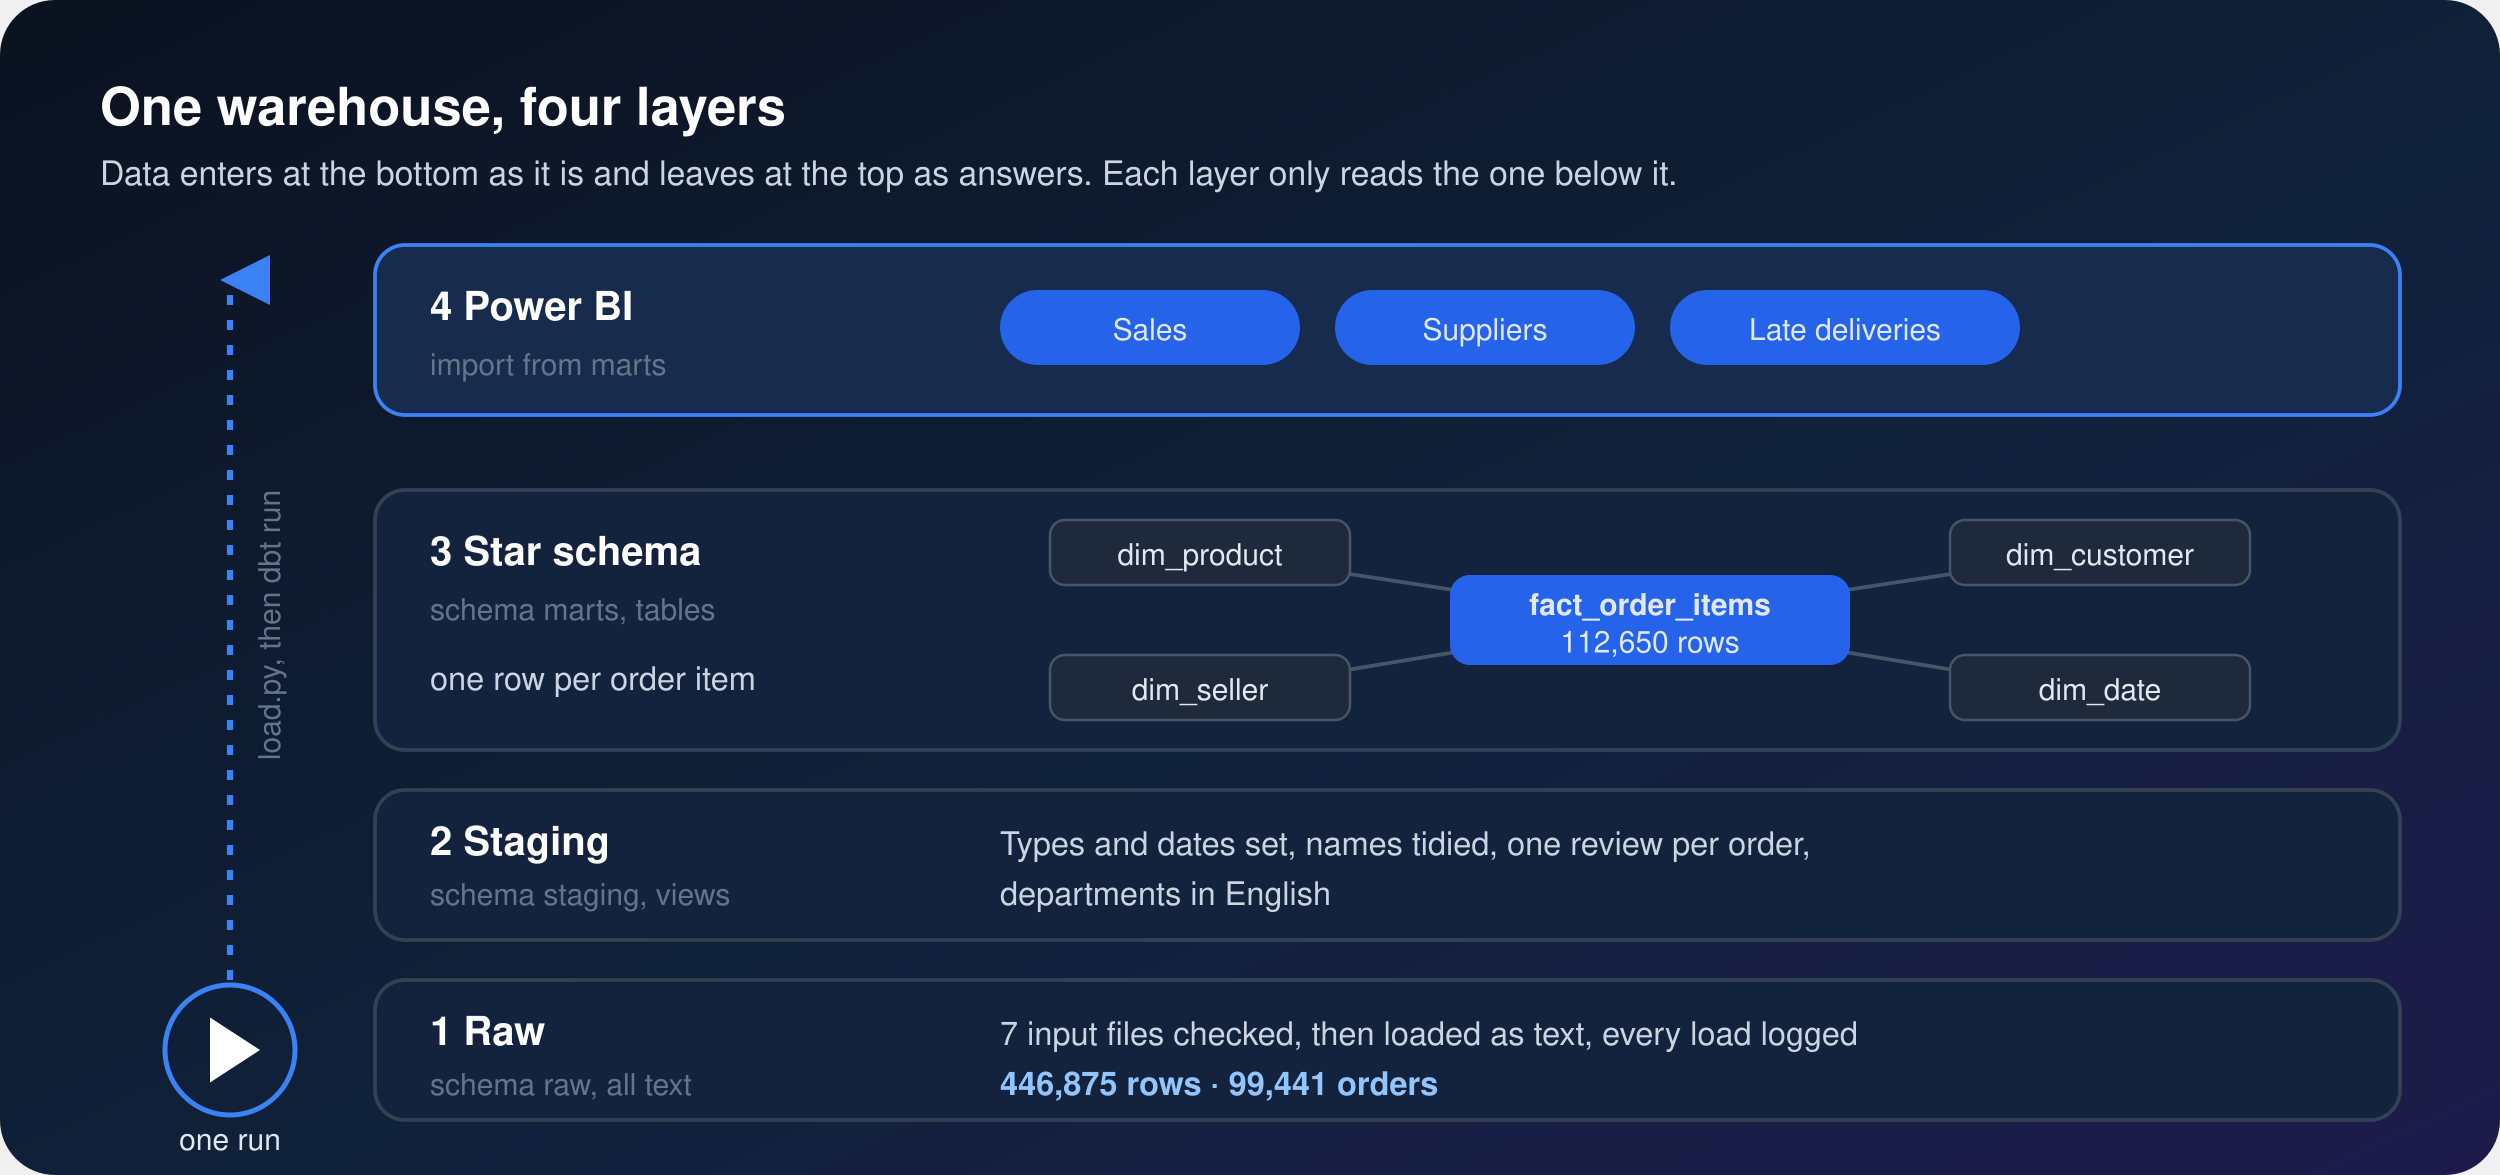
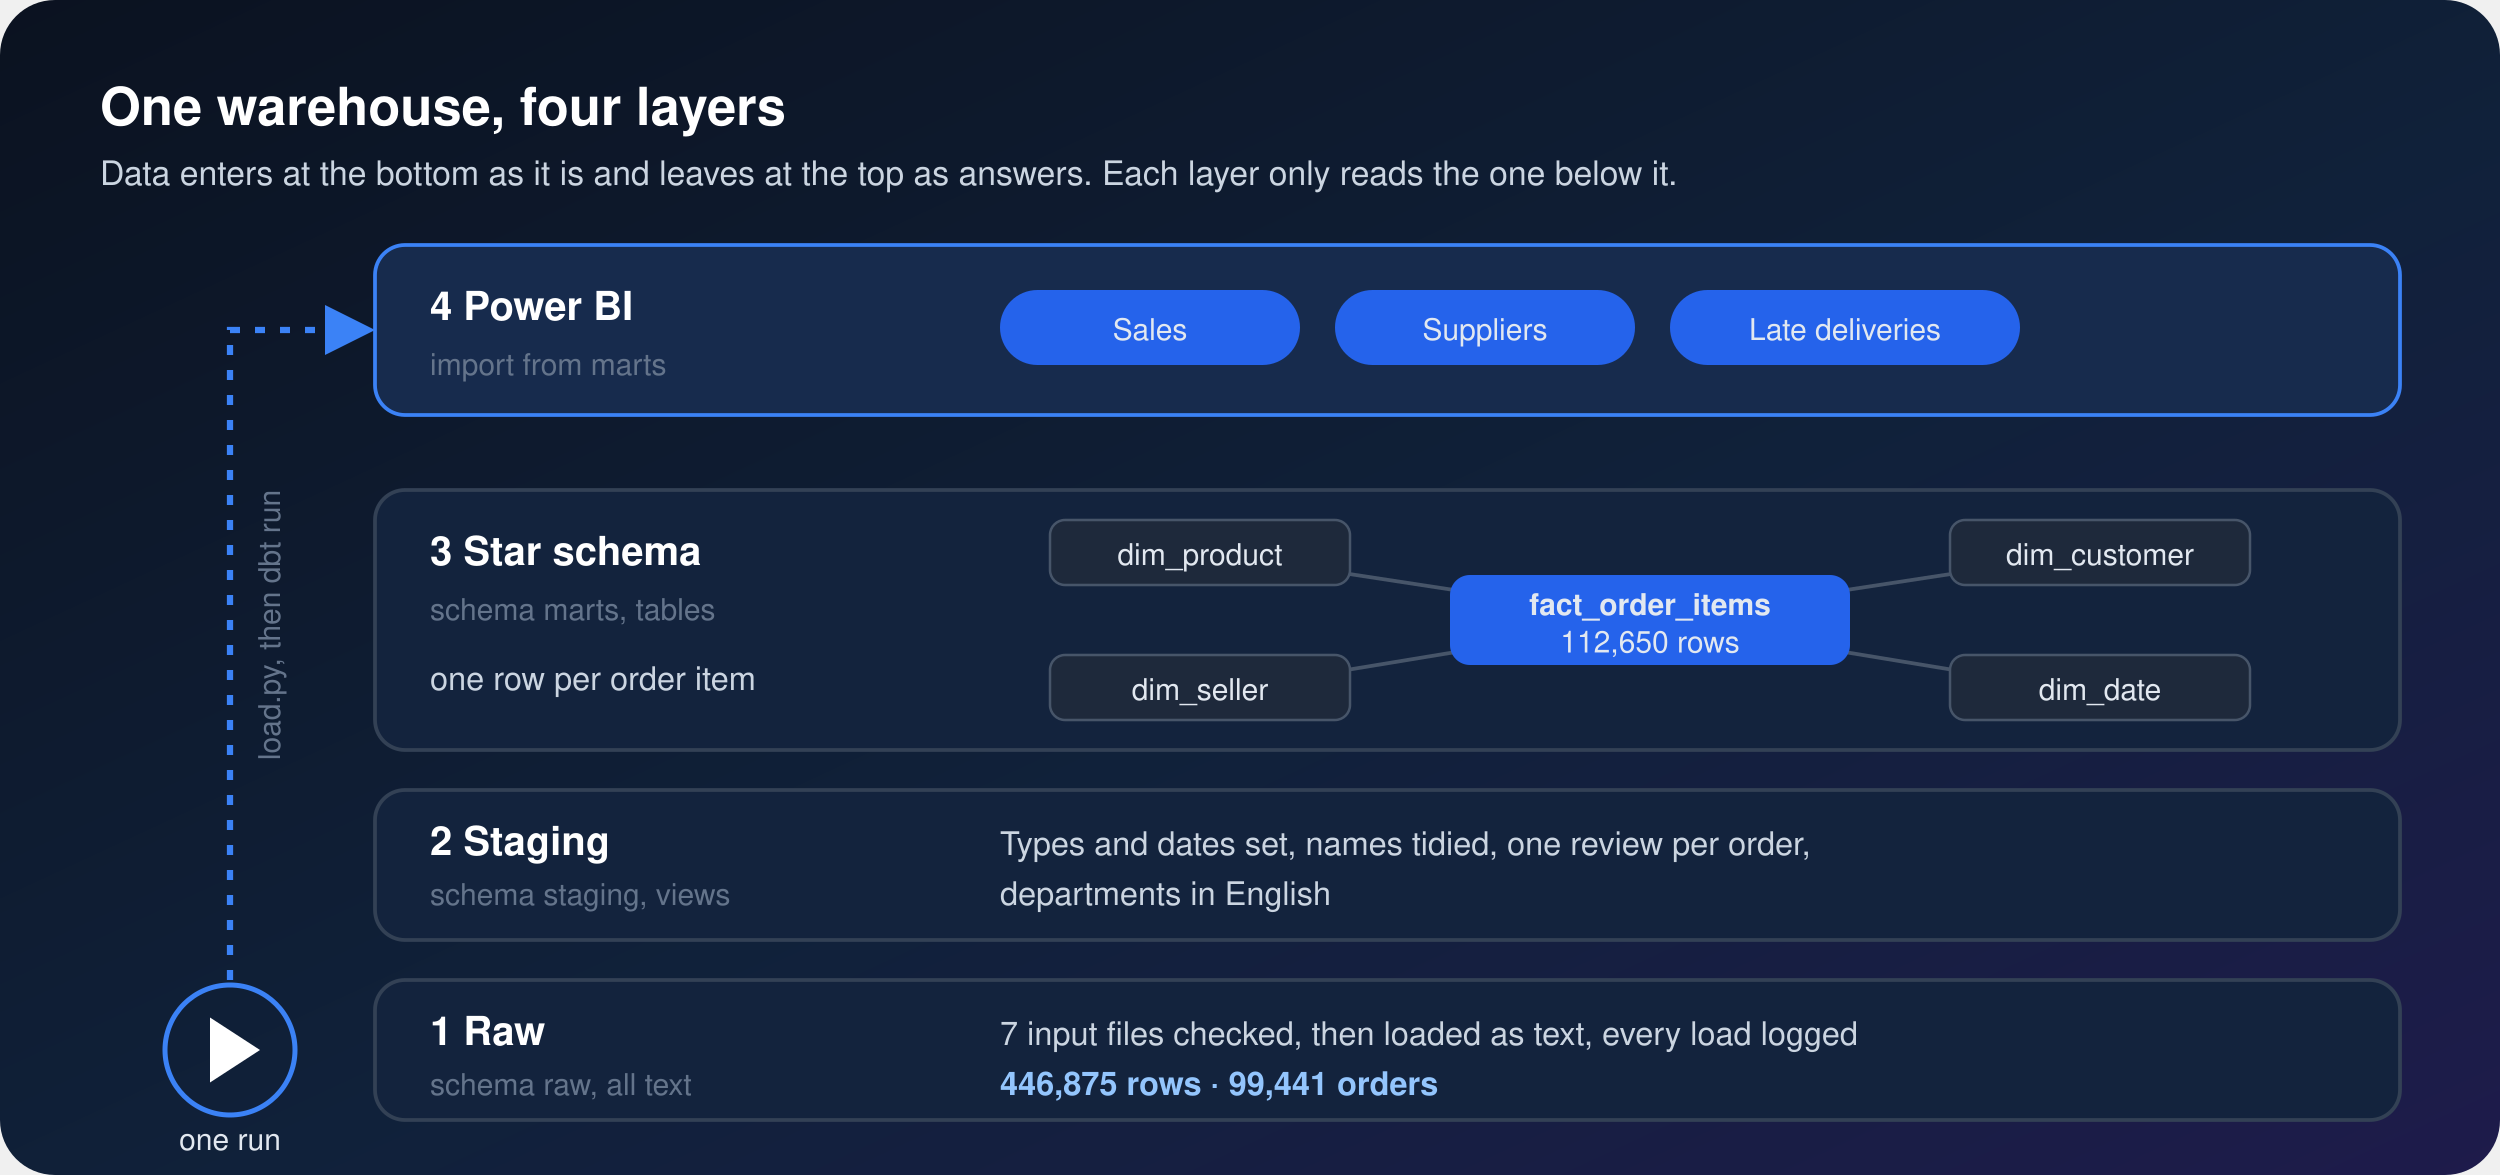
<svg xmlns="http://www.w3.org/2000/svg" viewBox="0 0 1000 470" width="1000" height="470" role="img" aria-label="The warehouse in four layers, built from the bottom up in one run: 7 input files with 446,875 rows load as text; 6 staging views clean them; a star schema of one order-item fact (112,650 rows) and four dimensions; then the Power BI pages for sales, suppliers and late deliveries.">
  <defs>
    <linearGradient id="bg" x1="0" y1="0" x2="1" y2="1">
      <stop offset="0" stop-color="#0B1220" />
      <stop offset="0.55" stop-color="#10213A" />
      <stop offset="1" stop-color="#1E1B4B" />
    </linearGradient>
-     <marker id="up" viewBox="0 0 10 10" refX="5" refY="2" markerWidth="8" markerHeight="8" orient="auto-start-reverse">
-       <path d="M0 10 L5 0 L10 10 Z" fill="#3B82F6" />
+     <marker id="head" viewBox="0 0 10 10" refX="10" refY="5" markerWidth="8" markerHeight="8" orient="auto">
+       <path d="M0 0 L10 5 L0 10 Z" fill="#3B82F6" />
    </marker>
  </defs>
  <style>
    text { font-family: "Segoe UI", -apple-system, Helvetica, Arial, sans-serif; }
    .title { font-size: 21px; font-weight: 700; fill: #FFFFFF; }
    .sub { font-size: 13.5px; fill: #CBD5E1; }
    .layer { font-size: 16px; font-weight: 700; fill: #FFFFFF; }
    .where { font-size: 12px; fill: #64748B; }
    .note { font-size: 13px; fill: #CBD5E1; }
    .count { font-size: 13px; font-weight: 700; fill: #93C5FD; }
    .chip { font-size: 12px; fill: #E2E8F0; }
    .floor { fill: #13233D; stroke: #334155; stroke-width: 1.5; }
    .top { fill: #172B4D; stroke: #3B82F6; stroke-width: 1.5; }
    .flow { stroke: #3B82F6; stroke-width: 2.5; stroke-dasharray: 4 6; animation: rise 1.6s linear infinite; }
    @keyframes rise { to { stroke-dashoffset: 20; } }
  </style>
  <rect width="1000" height="470" rx="22" fill="url(#bg)" />
  <text x="40" y="50" class="title">One warehouse, four layers</text>
  <text x="40" y="74" class="sub">Data enters at the bottom as it is and leaves at the top as answers. Each layer only reads the one below it.</text>
  <circle cx="92" cy="420" r="26" fill="none" stroke="#3B82F6" stroke-width="2" />
  <path d="M84 407 L104 420 L84 433 Z" fill="#FFFFFF" />
  <text x="92" y="460" class="chip" text-anchor="middle">one run</text>
-   <line x1="92" y1="392" x2="92" y2="112" class="flow" marker-end="url(#up)" />
+   <path d="M92 392 V132 H150" class="flow" fill="none" marker-end="url(#head)" />
  <text x="112" y="250" class="where" transform="rotate(-90 112 250)" text-anchor="middle">load.py, then dbt run</text>
  <rect class="top" x="150" y="98" width="810" height="68" rx="12" />
  <text x="172" y="128" class="layer">4  Power BI</text>
  <text x="172" y="150" class="where">import from marts</text>
  <rect x="400" y="116" width="120" height="30" rx="15" fill="#2563EB" />
  <text x="460" y="136" class="chip" text-anchor="middle">Sales</text>
  <rect x="534" y="116" width="120" height="30" rx="15" fill="#2563EB" />
  <text x="594" y="136" class="chip" text-anchor="middle">Suppliers</text>
  <rect x="668" y="116" width="140" height="30" rx="15" fill="#2563EB" />
  <text x="738" y="136" class="chip" text-anchor="middle">Late deliveries</text>
  <rect class="floor" x="150" y="196" width="810" height="104" rx="12" />
  <text x="172" y="226" class="layer">3  Star schema</text>
  <text x="172" y="248" class="where">schema marts, tables</text>
  <text x="172" y="276" class="note">one row per order item</text>
  <g stroke="#475569" stroke-width="1.5">
    <line x1="660" y1="248" x2="490" y2="222" />
    <line x1="660" y1="248" x2="490" y2="276" />
    <line x1="660" y1="248" x2="830" y2="222" />
    <line x1="660" y1="248" x2="830" y2="276" />
  </g>
  <rect x="580" y="230" width="160" height="36" rx="8" fill="#2563EB" />
  <text x="660" y="246" class="chip" text-anchor="middle" font-weight="700">fact_order_items</text>
  <text x="660" y="261" class="chip" text-anchor="middle">112,650 rows</text>
  <g class="chip" text-anchor="middle">
    <rect x="420" y="208" width="120" height="26" rx="6" fill="#1E293B" stroke="#475569" />
    <text x="480" y="226">dim_product</text>
    <rect x="420" y="262" width="120" height="26" rx="6" fill="#1E293B" stroke="#475569" />
    <text x="480" y="280">dim_seller</text>
    <rect x="780" y="208" width="120" height="26" rx="6" fill="#1E293B" stroke="#475569" />
    <text x="840" y="226">dim_customer</text>
    <rect x="780" y="262" width="120" height="26" rx="6" fill="#1E293B" stroke="#475569" />
    <text x="840" y="280">dim_date</text>
  </g>
  <rect class="floor" x="150" y="316" width="810" height="60" rx="12" />
  <text x="172" y="342" class="layer">2  Staging</text>
  <text x="172" y="362" class="where">schema staging, views</text>
  <text x="400" y="342" class="note">Types and dates set, names tidied, one review per order,</text>
  <text x="400" y="362" class="note">departments in English</text>
  <rect class="floor" x="150" y="392" width="810" height="56" rx="12" />
  <text x="172" y="418" class="layer">1  Raw</text>
  <text x="172" y="438" class="where">schema raw, all text</text>
  <text x="400" y="418" class="note">7 input files checked, then loaded as text, every load logged</text>
  <text x="400" y="438" class="count">446,875 rows · 99,441 orders</text>
</svg>
